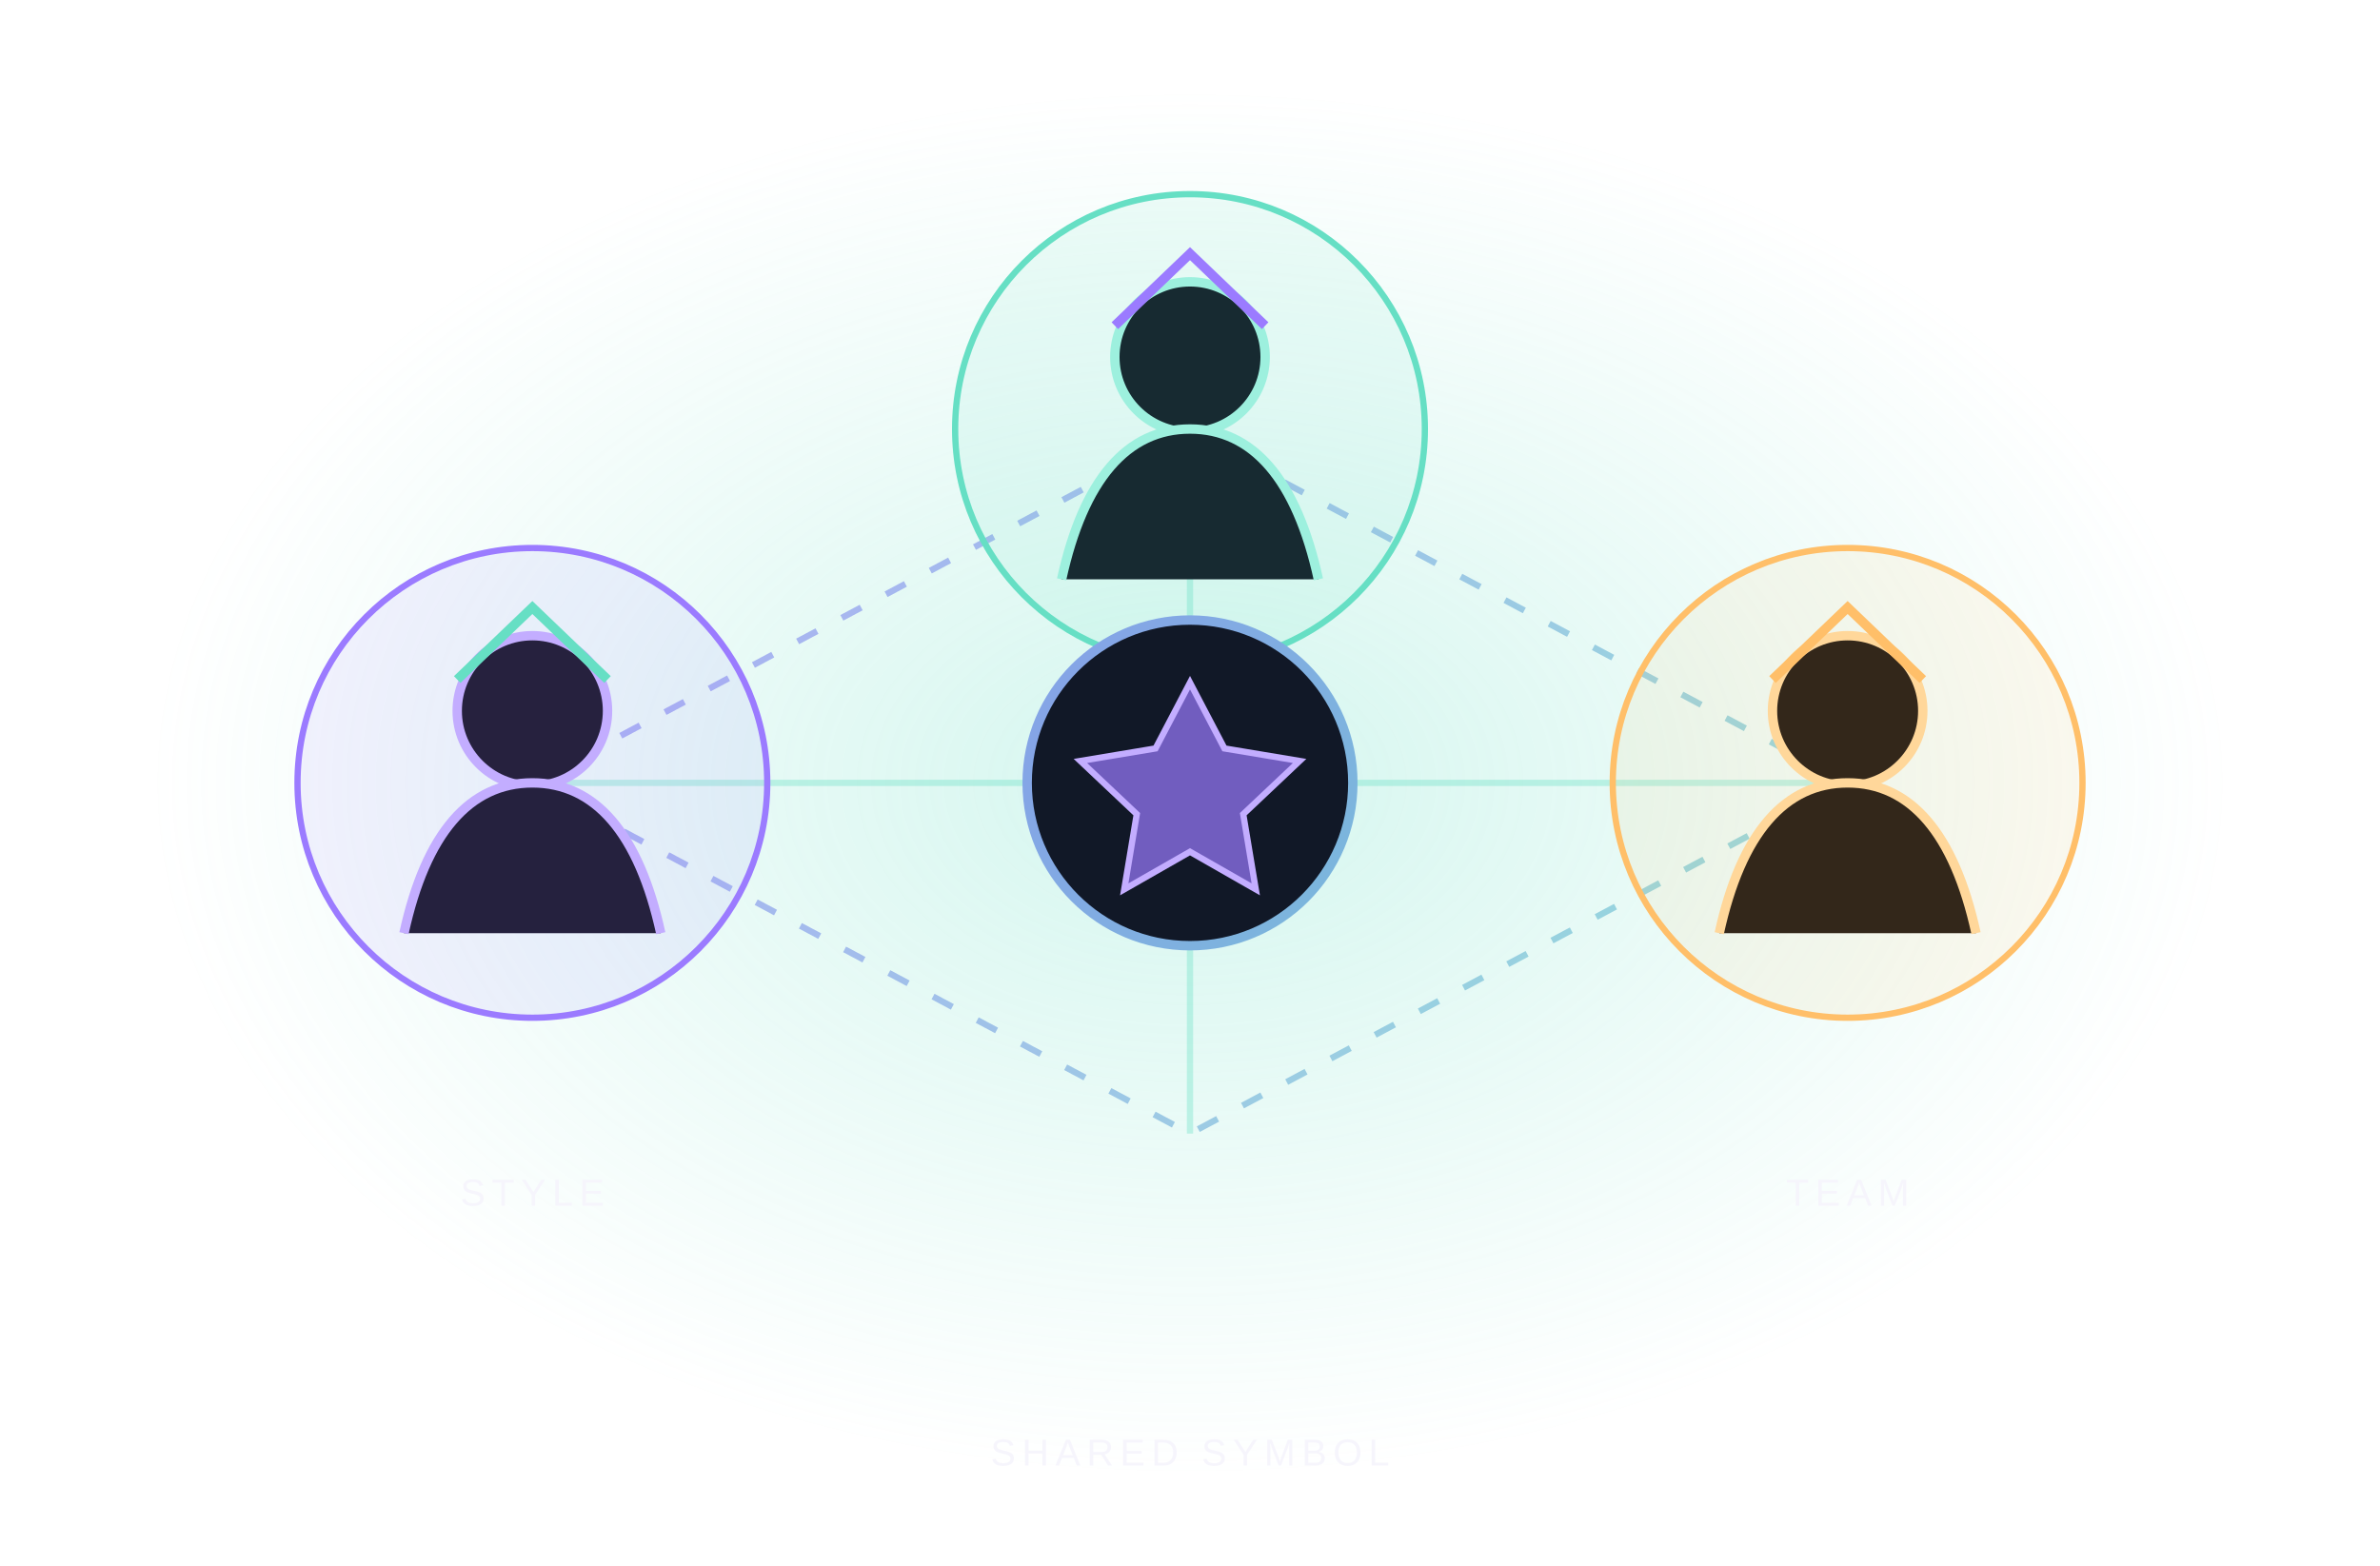
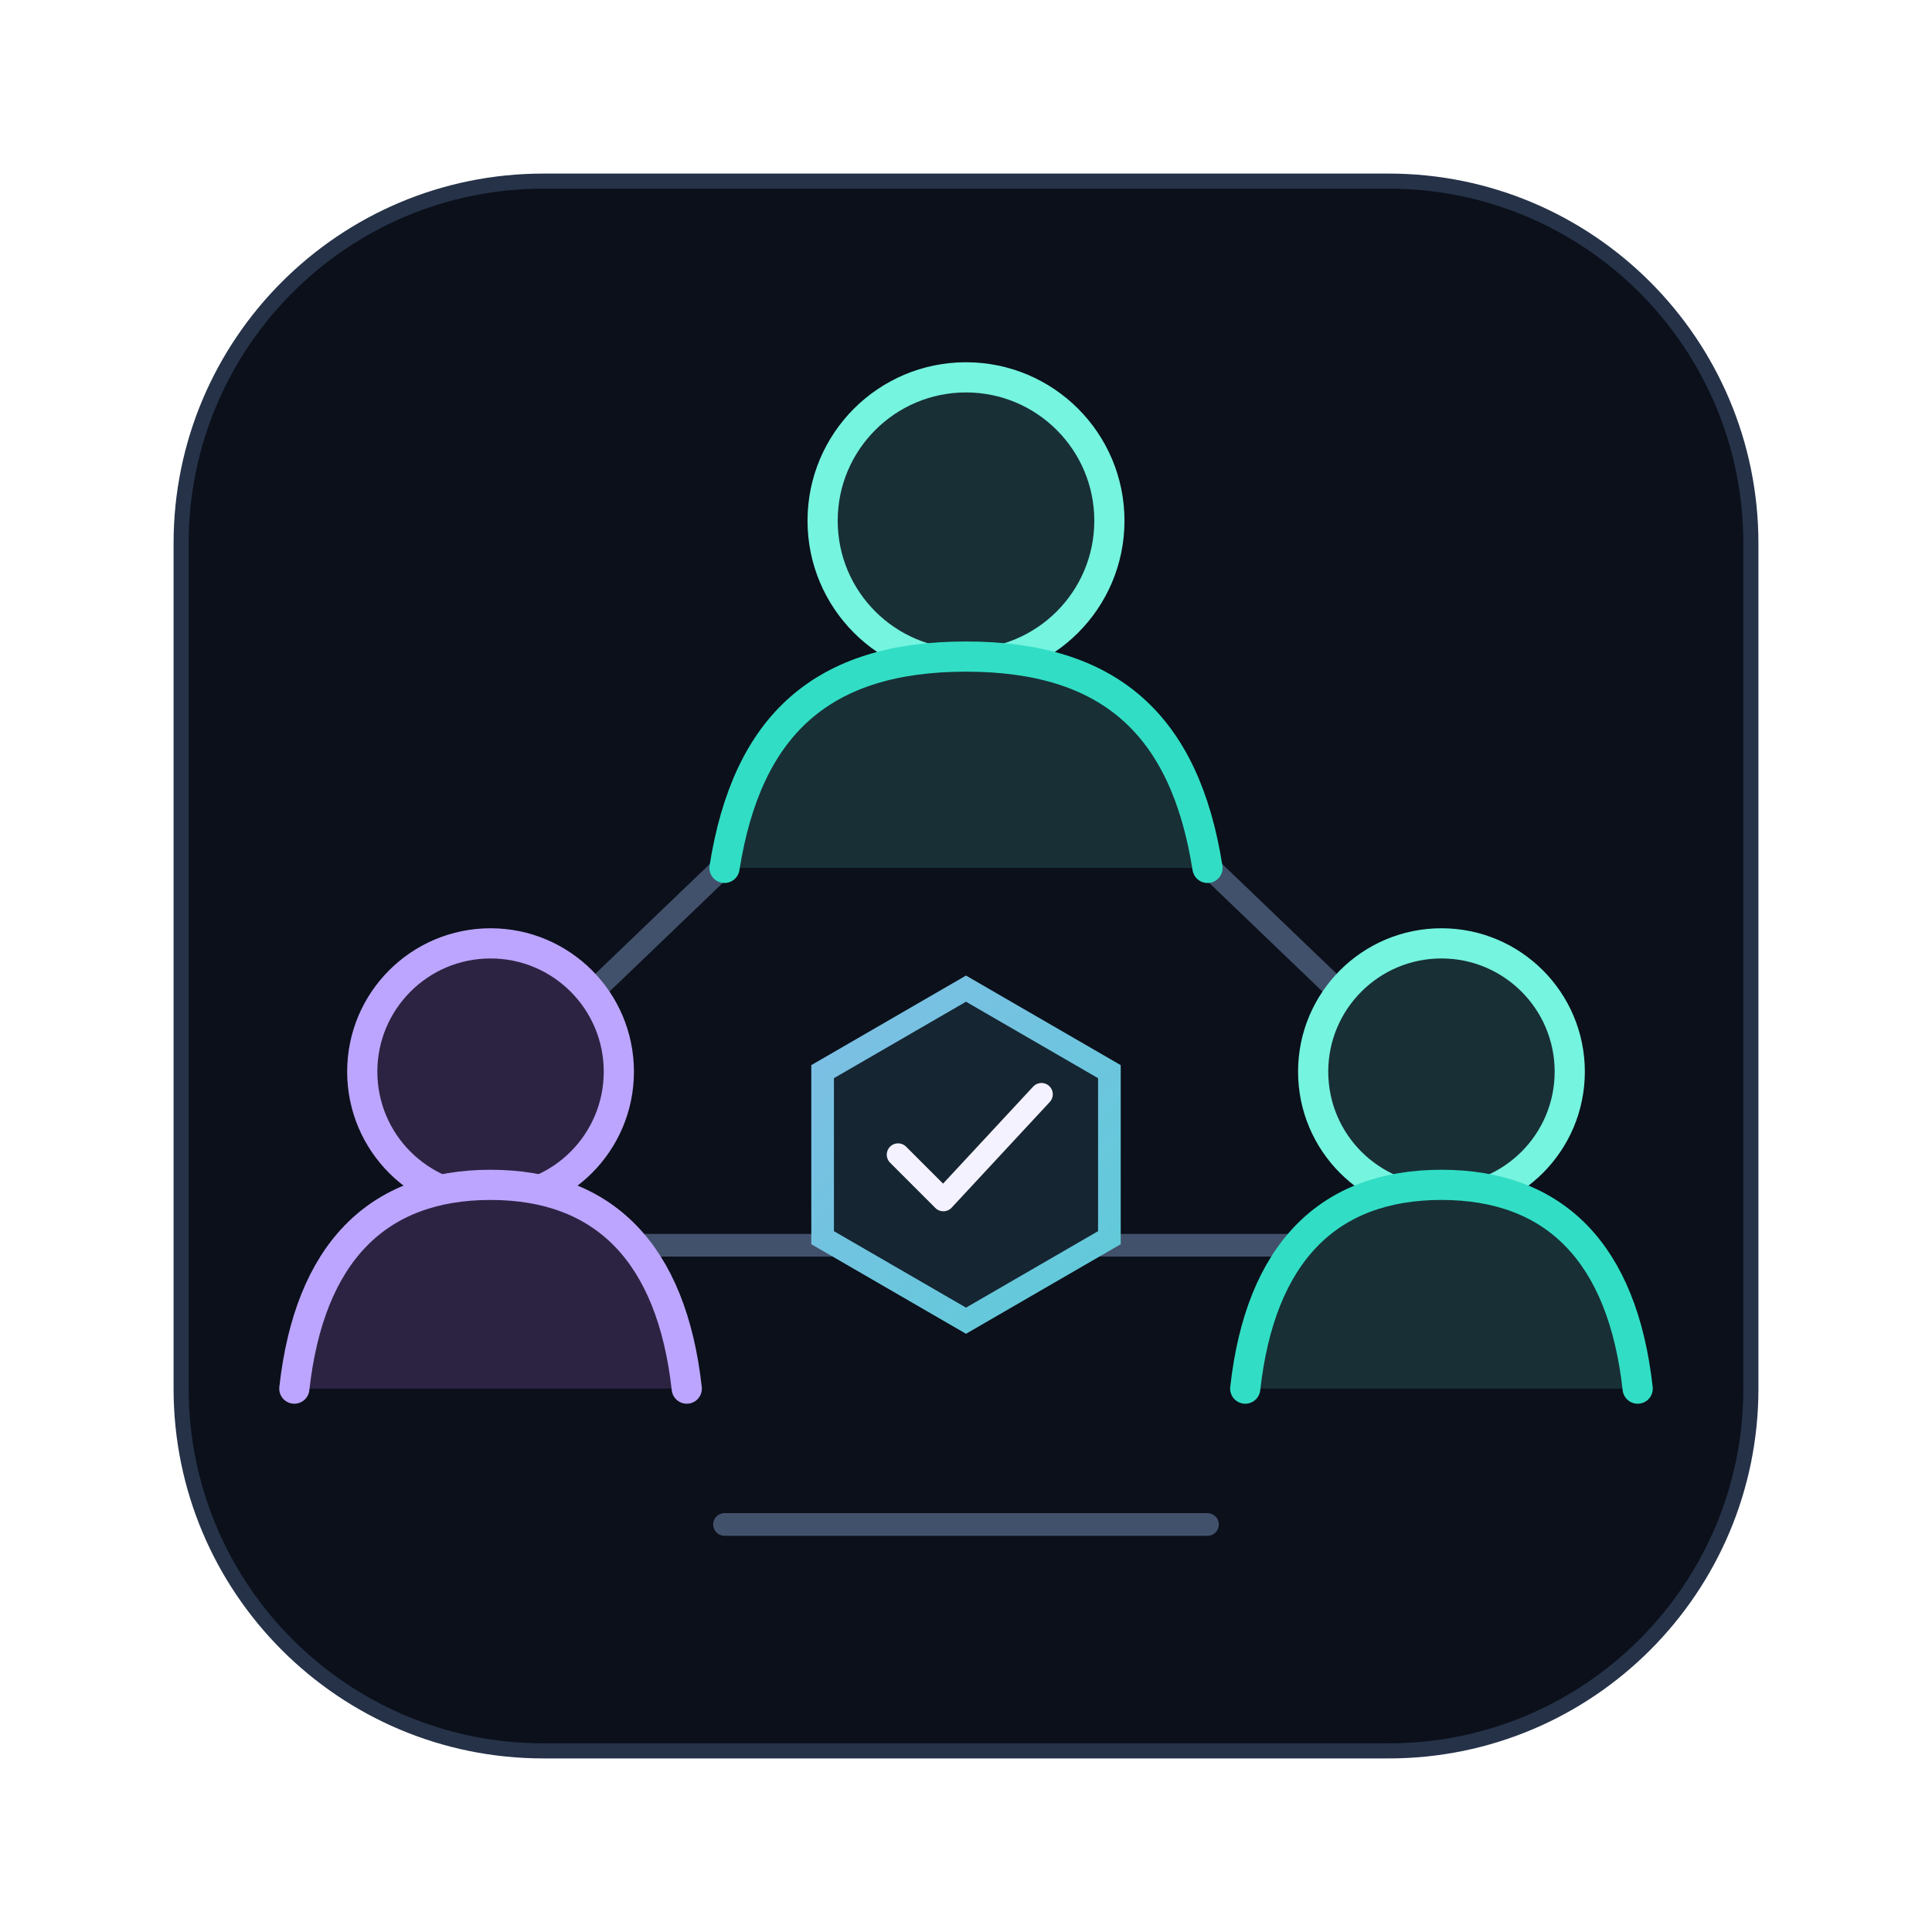
- <svg xmlns="http://www.w3.org/2000/svg" viewBox="0 0 760 500" fill="none">
+ <svg xmlns="http://www.w3.org/2000/svg" viewBox="0 0 256 256" fill="none" role="img" aria-labelledby="pv-community-title pv-community-desc">
  <defs>
-     <radialGradient id="gl">
-       <stop stop-color="#66DFC4" stop-opacity=".28" />
-       <stop offset="1" stop-color="#66DFC4" stop-opacity="0" />
-     </radialGradient>
-     <linearGradient id="ln" x1="100" y1="100" x2="650" y2="420" gradientUnits="userSpaceOnUse">
-       <stop stop-color="#9B7BFF" />
-       <stop offset="1" stop-color="#66DFC4" />
+     <linearGradient id="pv-community-line" x1="35" y1="45" x2="220" y2="220" gradientUnits="userSpaceOnUse">
+       <stop stop-color="#bca5ff" />
+       <stop offset="1" stop-color="#31dec5" />
    </linearGradient>
  </defs>
-   <ellipse cx="380" cy="250" rx="330" ry="220" fill="url(#gl)" />
-   <path d="m170 250 210-112 210 112-210 112-210-112Z" stroke="url(#ln)" stroke-width="2" stroke-dasharray="7 9" opacity=".7" />
-   <path d="M170 250 380 250 590 250M380 138v224" stroke="#66DFC4" stroke-opacity=".35" stroke-width="2" />
-   <g transform="translate(104 165)">
-     <circle cx="66" cy="85" r="75" fill="#9B7BFF" fill-opacity=".1" stroke="#9B7BFF" stroke-width="2" />
-     <circle cx="66" cy="62" r="24" fill="#26213E" stroke="#C3ADFF" stroke-width="3" />
-     <path d="M25 133c7-32 21-48 41-48s34 16 41 48" fill="#25213E" stroke="#C3ADFF" stroke-width="3" />
-     <path d="m42 52 24-23 24 23" stroke="#66DFC4" stroke-width="3" />
-   </g>
-   <g transform="translate(314 52)">
-     <circle cx="66" cy="85" r="75" fill="#66DFC4" fill-opacity=".1" stroke="#66DFC4" stroke-width="2" />
-     <circle cx="66" cy="62" r="24" fill="#172A31" stroke="#9DF0DE" stroke-width="3" />
-     <path d="M25 133c7-32 21-48 41-48s34 16 41 48" fill="#172A31" stroke="#9DF0DE" stroke-width="3" />
-     <path d="m42 52 24-23 24 23" stroke="#9B7BFF" stroke-width="3" />
-   </g>
-   <g transform="translate(524 165)">
-     <circle cx="66" cy="85" r="75" fill="#FFBF69" fill-opacity=".1" stroke="#FFBF69" stroke-width="2" />
-     <circle cx="66" cy="62" r="24" fill="#33271A" stroke="#FFD79A" stroke-width="3" />
-     <path d="M25 133c7-32 21-48 41-48s34 16 41 48" fill="#33271A" stroke="#FFD79A" stroke-width="3" />
-     <path d="m42 52 24-23 24 23" stroke="#FFBF69" stroke-width="3" />
-   </g>
-   <circle cx="380" cy="250" r="52" fill="#111827" stroke="url(#ln)" stroke-width="3" />
-   <path d="m380 218 11 21 24 4-18 17 4 24-21-12-21 12 4-24-18-17 24-4 11-21Z" fill="#9B7BFF" fill-opacity=".7" stroke="#C3ADFF" stroke-width="2" />
-   <g fill="#F6F5FC" font-family="Arial,sans-serif" font-size="12" letter-spacing="2">
-     <text x="170" y="385" text-anchor="middle">STYLE</text>
-     <text x="380" y="468" text-anchor="middle">SHARED SYMBOL</text>
-     <text x="590" y="385" text-anchor="middle">TEAM</text>
-   </g>
+   <rect x="24" y="24" width="208" height="208" rx="48" fill="#0b101a" stroke="#253248" stroke-width="2" />
+   <path d="m79 131 49-47 49 47m-93 34h88" stroke="#42516b" stroke-width="3" stroke-linecap="round" />
+   <circle cx="128" cy="69" r="19" fill="#182f36" stroke="#75f4df" stroke-width="4" />
+   <path d="M96 115c3-19 13-28 32-28s29 9 32 28" fill="#182f36" stroke="#31dec5" stroke-width="4" stroke-linecap="round" />
+   <circle cx="65" cy="142" r="17" fill="#2c2342" stroke="#bca5ff" stroke-width="4" />
+   <path d="M39 184c2-18 11-27 26-27s24 9 26 27" fill="#2c2342" stroke="#bca5ff" stroke-width="4" stroke-linecap="round" />
+   <circle cx="191" cy="142" r="17" fill="#182f36" stroke="#75f4df" stroke-width="4" />
+   <path d="M165 184c2-18 11-27 26-27s24 9 26 27" fill="#182f36" stroke="#31dec5" stroke-width="4" stroke-linecap="round" />
+   <path d="m128 131 19 11v22l-19 11-19-11v-22l19-11Z" fill="#152532" stroke="url(#pv-community-line)" stroke-width="3" />
+   <path d="m119 153 6 6 13-14" stroke="#f5f2ff" stroke-width="3" stroke-linecap="round" stroke-linejoin="round" />
+   <path d="M96 202h64" stroke="#42516b" stroke-width="3" stroke-linecap="round" />
</svg>
